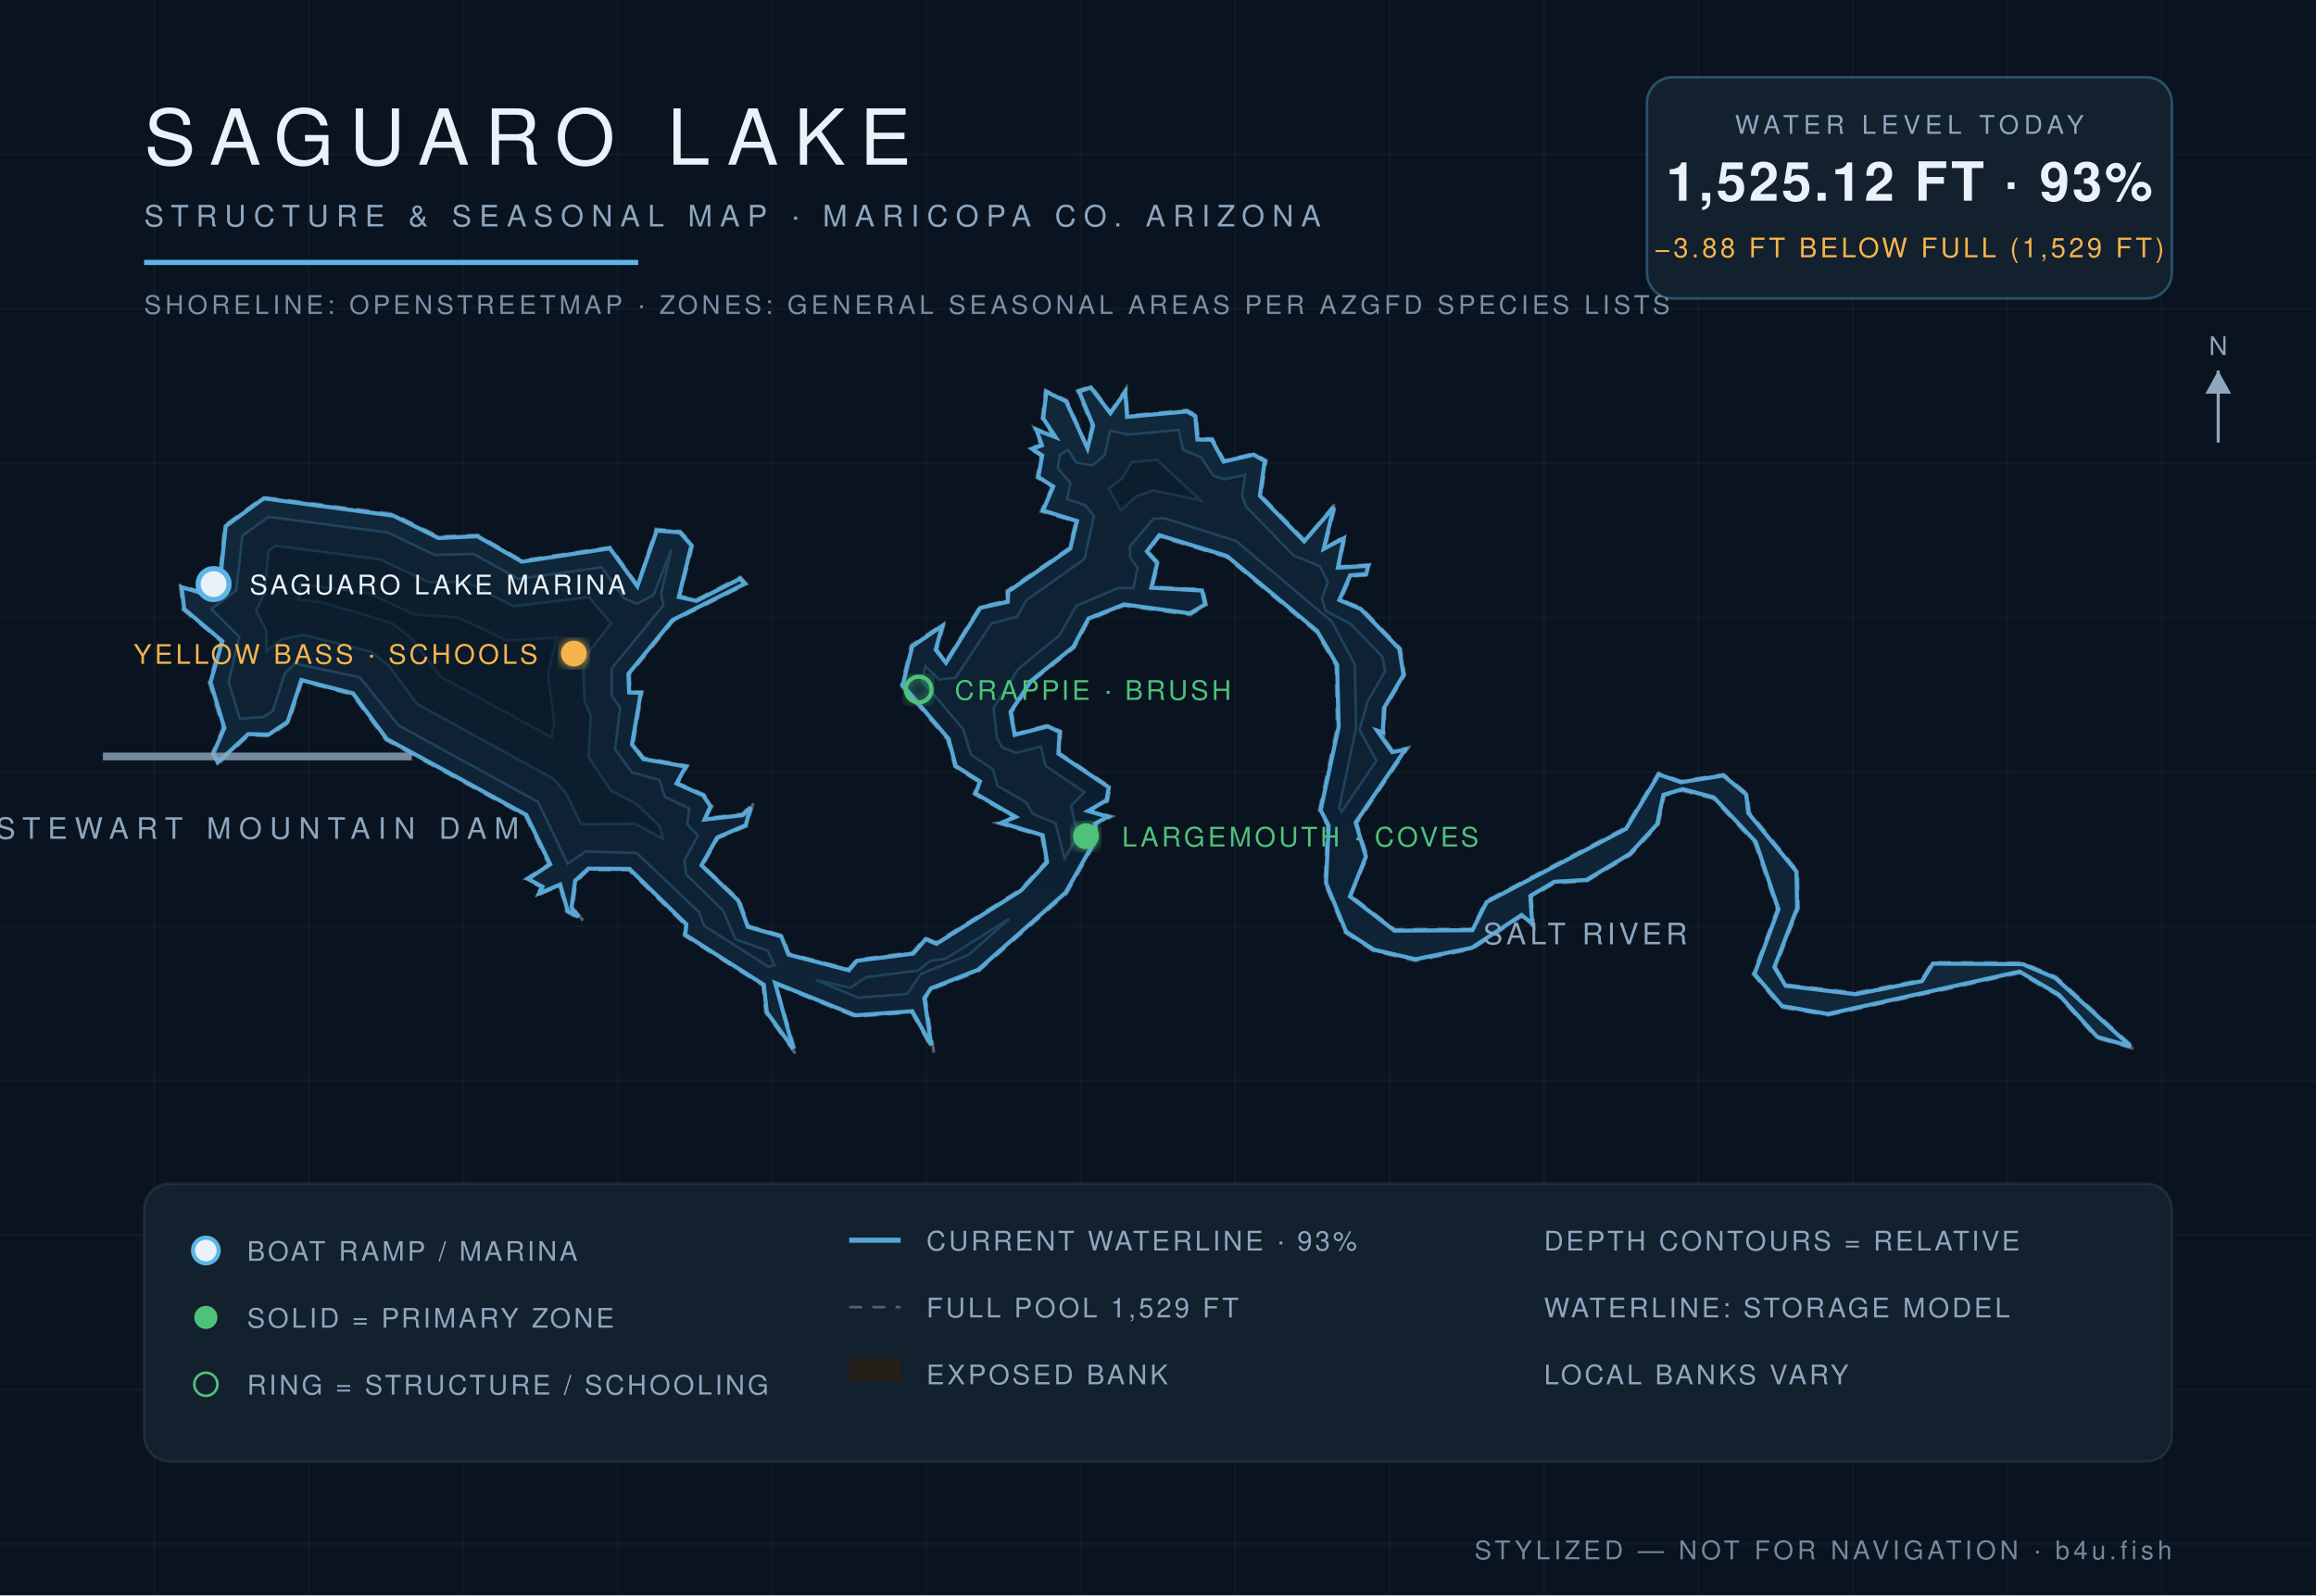
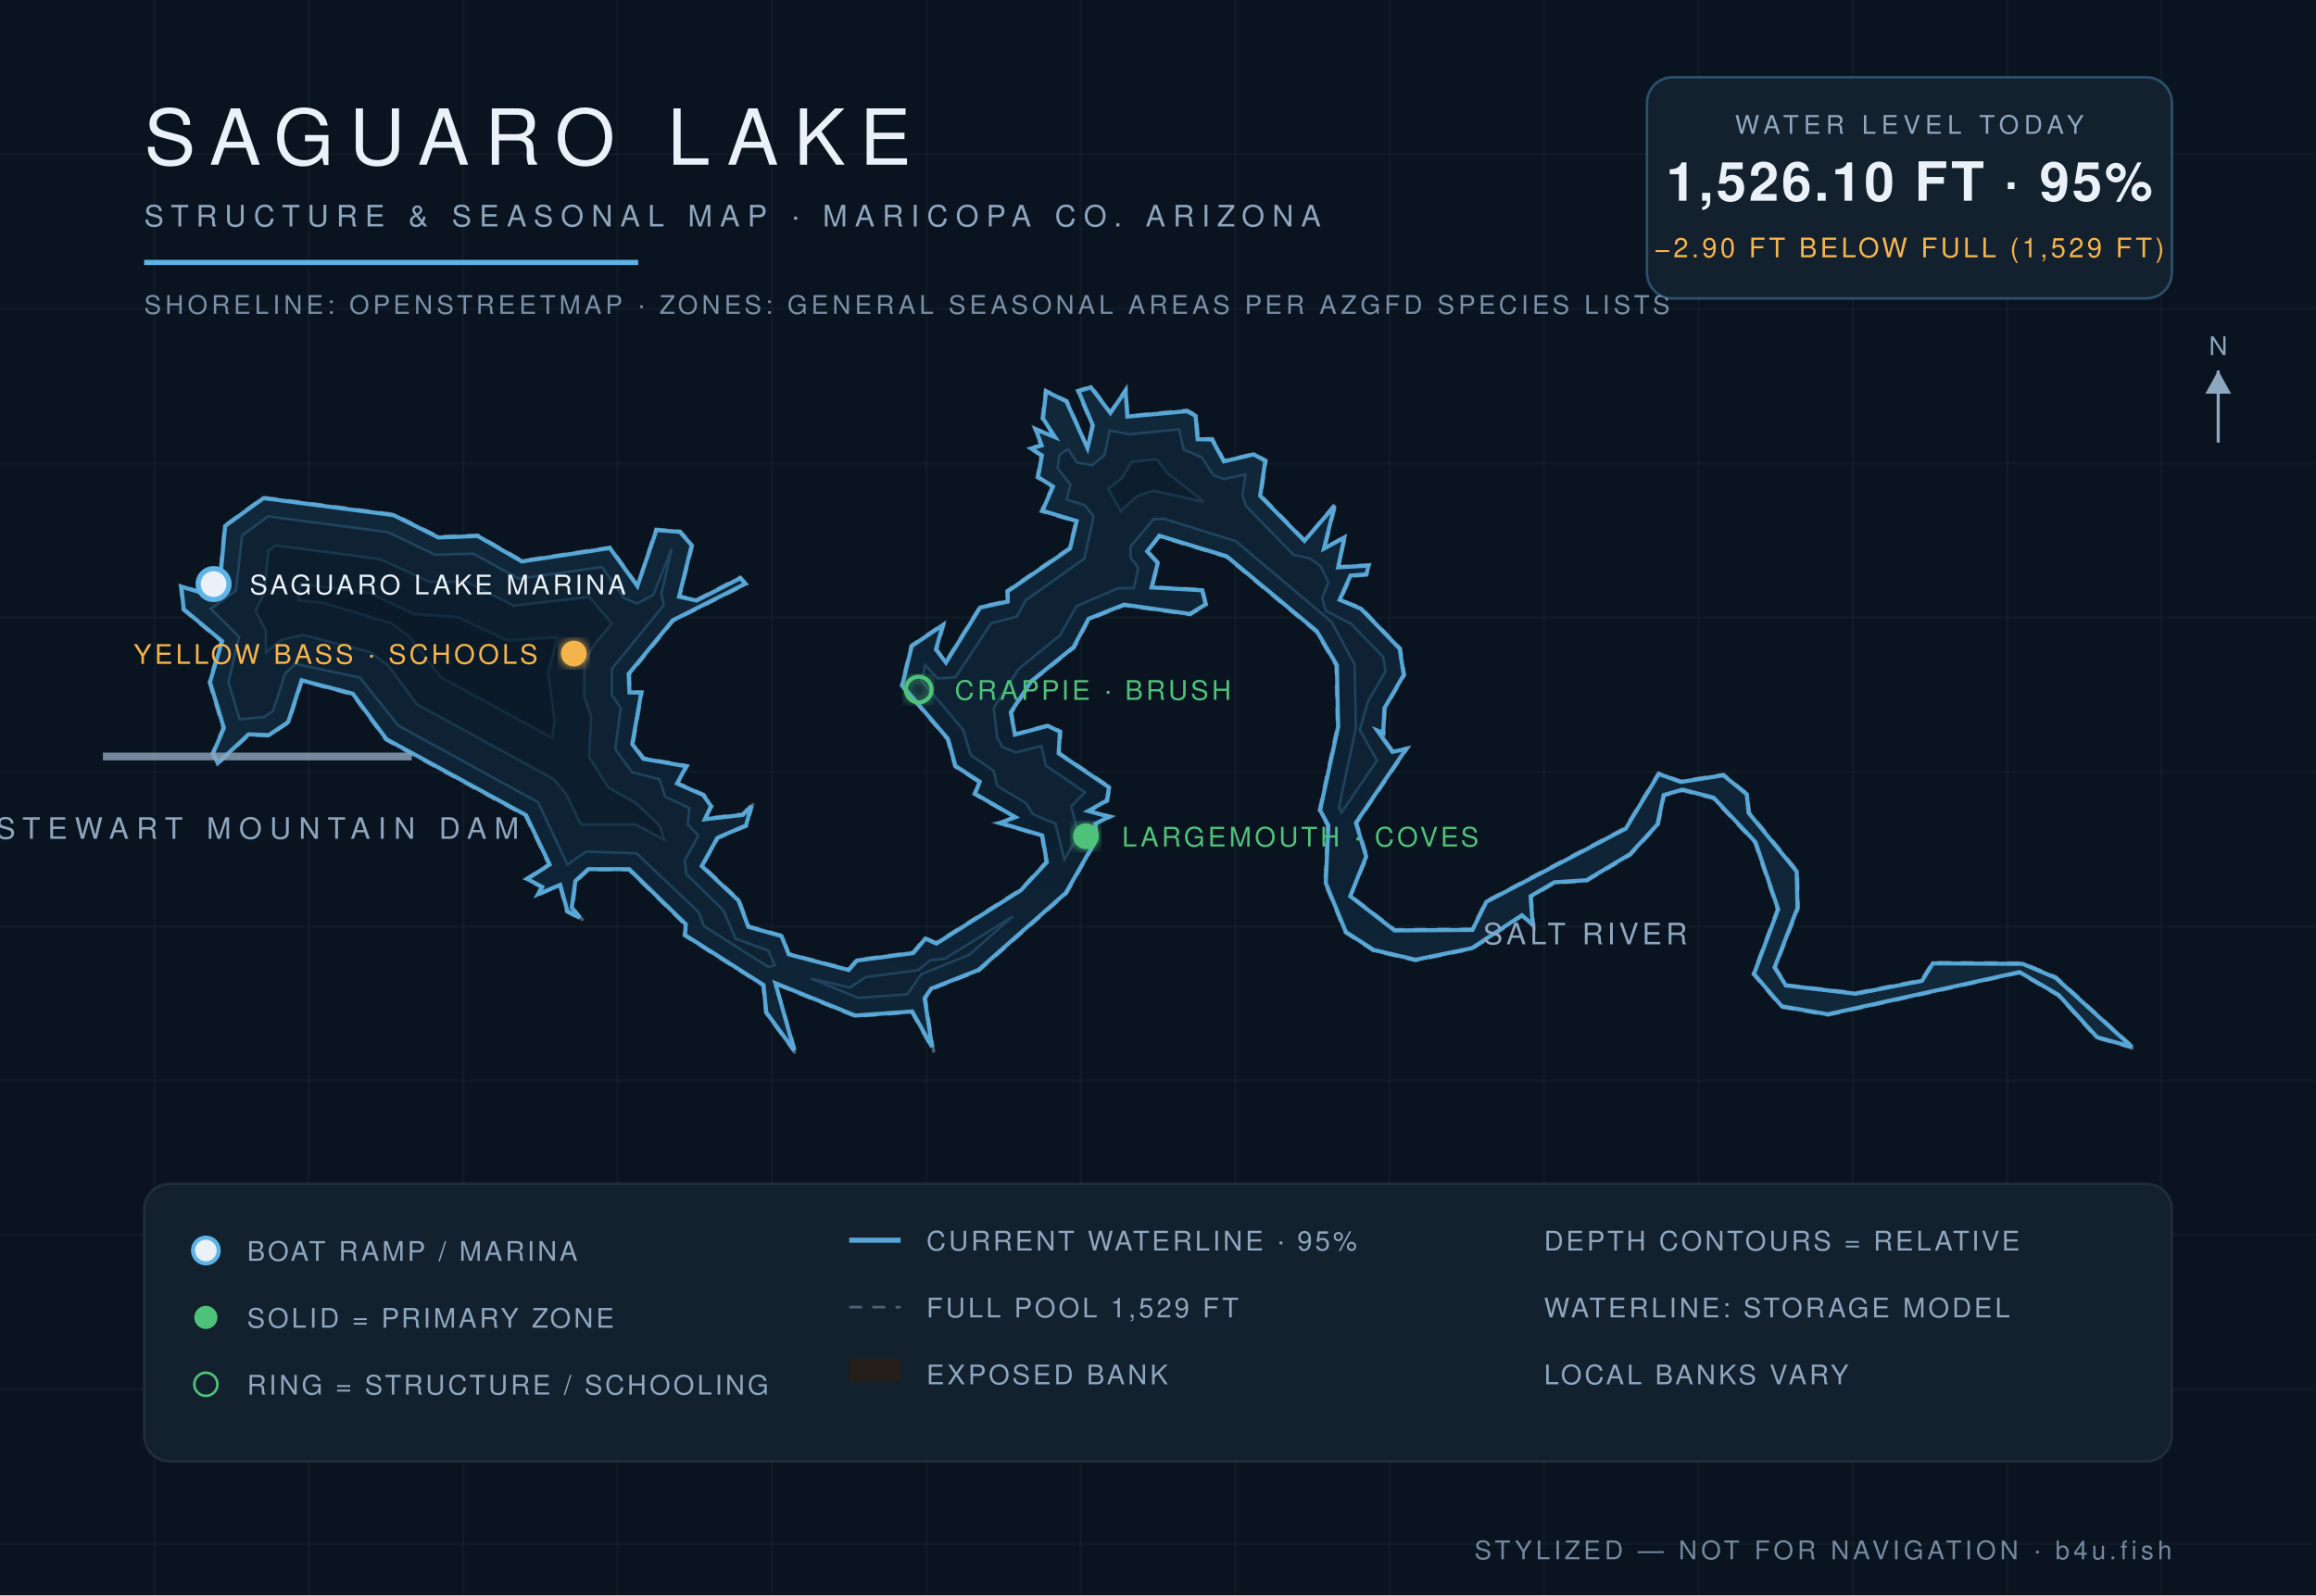
<svg xmlns="http://www.w3.org/2000/svg" viewBox="0 0 900 620" font-family="Helvetica,Arial,sans-serif">
  <defs>
    <radialGradient id="wg" cx="45%" cy="60%" r="80%">
      <stop offset="0%" stop-color="#0c1f31" />
      <stop offset="55%" stop-color="#102639" />
      <stop offset="100%" stop-color="#13293c" />
    </radialGradient>
    <filter id="glow">
      <feGaussianBlur stdDeviation="2.2" result="b" />
      <feMerge>
        <feMergeNode in="b" />
        <feMergeNode in="SourceGraphic" />
      </feMerge>
    </filter>
  </defs>
  <rect width="900" height="620" fill="#0a1420" />
  <g stroke="#ffffff" stroke-opacity="0.025">
    <line x1="60" y1="0" x2="60" y2="620" />
    <line x1="120" y1="0" x2="120" y2="620" />
    <line x1="180" y1="0" x2="180" y2="620" />
    <line x1="240" y1="0" x2="240" y2="620" />
    <line x1="300" y1="0" x2="300" y2="620" />
    <line x1="360" y1="0" x2="360" y2="620" />
    <line x1="420" y1="0" x2="420" y2="620" />
    <line x1="480" y1="0" x2="480" y2="620" />
    <line x1="540" y1="0" x2="540" y2="620" />
    <line x1="600" y1="0" x2="600" y2="620" />
    <line x1="660" y1="0" x2="660" y2="620" />
    <line x1="720" y1="0" x2="720" y2="620" />
    <line x1="780" y1="0" x2="780" y2="620" />
    <line x1="840" y1="0" x2="840" y2="620" />
    <line x1="0" y1="60" x2="900" y2="60" />
    <line x1="0" y1="120" x2="900" y2="120" />
    <line x1="0" y1="180" x2="900" y2="180" />
    <line x1="0" y1="240" x2="900" y2="240" />
    <line x1="0" y1="300" x2="900" y2="300" />
    <line x1="0" y1="360" x2="900" y2="360" />
    <line x1="0" y1="420" x2="900" y2="420" />
    <line x1="0" y1="480" x2="900" y2="480" />
    <line x1="0" y1="540" x2="900" y2="540" />
    <line x1="0" y1="600" x2="900" y2="600" />
  </g>
  <path d="M 524.9,348.0 L 531.4,332.9 L 527.3,319.9 L 547.3,290.5 L 541.3,291.8 L 535.6,283.8 L 537.8,285.6 L 538.3,275.3 L 545.9,262.4 L 544.3,252.0 L 529.1,236.2 L 521.0,233.1 L 525.1,224.0 L 531.3,223.6 L 532.3,219.4 L 520.3,220.2 L 522.9,208.1 L 514.9,213.0 L 519.4,195.0 L 507.1,209.9 L 490.1,192.5 L 492.1,178.9 L 487.3,176.2 L 475.8,179.0 L 471.2,170.4 L 465.7,170.5 L 465.0,161.4 L 461.3,159.3 L 438.2,161.6 L 437.7,150.7 L 431.5,160.1 L 424.1,150.0 L 418.6,151.8 L 424.3,165.5 L 422.6,173.8 L 414.7,155.7 L 406.2,151.6 L 404.9,162.7 L 409.7,169.8 L 401.8,166.1 L 404.4,173.0 L 399.7,174.1 L 404.5,177.1 L 402.9,185.6 L 408.8,189.2 L 404.5,198.8 L 418.0,202.7 L 415.4,213.0 L 391.2,229.6 L 391.3,233.4 L 380.7,235.8 L 367.4,257.2 L 364.1,252.4 L 367.1,242.0 L 354.0,250.8 L 350.2,266.5 L 368.1,287.4 L 371.0,298.0 L 380.4,304.0 L 378.4,308.6 L 394.2,317.7 L 387.2,319.8 L 404.7,324.9 L 406.4,334.9 L 396.5,345.7 L 363.7,366.3 L 359.5,364.3 L 354.7,370.1 L 332.8,372.9 L 329.8,376.6 L 306.6,370.6 L 304.0,363.5 L 291.0,359.9 L 287.3,349.7 L 273.1,336.4 L 279.0,325.8 L 290.2,321.1 L 292.8,311.7 L 288.5,316.3 L 274.1,318.0 L 276.8,313.3 L 273.6,308.7 L 263.4,304.3 L 267.3,297.6 L 250.2,294.5 L 246.1,289.1 L 249.6,268.8 L 244.9,268.9 L 244.7,262.2 L 261.6,241.4 L 290.2,227.0 L 287.7,224.2 L 270.6,233.0 L 264.2,231.6 L 269.3,211.8 L 264.4,206.4 L 254.8,205.6 L 247.8,227.4 L 237.2,212.6 L 202.9,217.8 L 185.7,207.9 L 170.5,208.5 L 153.0,199.8 L 102.3,193.2 L 87.2,204.2 L 85.1,226.5 L 78.8,230.1 L 70.0,227.5 L 71.1,237.0 L 85.9,249.3 L 81.2,265.1 L 86.6,283.0 L 82.4,292.8 L 84.5,297.2 L 96.8,285.7 L 104.6,286.1 L 112.3,280.8 L 117.4,264.8 L 136.9,270.0 L 149.9,287.6 L 204.1,317.1 L 213.2,336.0 L 204.1,341.6 L 210.4,344.9 L 208.0,348.4 L 217.5,344.2 L 220.1,354.4 L 226.8,358.0 L 222.6,352.7 L 223.9,342.7 L 228.7,338.1 L 244.3,338.1 L 266.2,359.5 L 265.8,363.6 L 296.4,383.0 L 297.5,393.6 L 309.7,410.3 L 301.4,382.5 L 332.3,395.1 L 354.3,393.5 L 362.9,409.0 L 359.7,387.9 L 362.2,384.5 L 380.4,377.4 L 414.5,347.3 L 426.5,326.1 L 425.9,320.4 L 432.2,317.3 L 423.3,315.2 L 430.5,311.4 L 431.4,305.8 L 411.7,292.6 L 412.3,284.2 L 407.3,281.7 L 394.6,285.2 L 393.2,276.9 L 401.1,264.9 L 417.6,251.7 L 423.2,240.9 L 436.8,235.4 L 462.5,239.0 L 468.9,235.1 L 467.5,229.0 L 447.8,228.1 L 450.3,218.7 L 446.2,214.4 L 450.5,208.6 L 476.5,216.5 L 511.4,245.6 L 519.1,258.7 L 519.6,282.5 L 512.6,315.0 L 515.8,320.8 L 514.8,343.3 L 522.7,362.5 L 533.7,369.6 L 550.1,373.4 L 572.1,368.9 L 591.5,356.1 L 596.1,360.3 L 595.1,348.6 L 604.1,343.3 L 616.6,342.5 L 633.7,332.3 L 644.5,320.6 L 646.8,309.2 L 653.8,307.3 L 665.7,310.4 L 681.8,327.5 L 690.6,353.4 L 681.2,378.6 L 692.2,391.5 L 710.3,394.6 L 784.7,378.2 L 799.8,387.0 L 814.7,403.4 L 830.0,407.8 L 799.0,379.6 L 786.1,374.2 L 750.8,374.0 L 746.7,380.8 L 721.1,385.8 L 694.2,382.7 L 690.0,376.0 L 698.9,353.0 L 698.6,338.5 L 679.9,315.7 L 679.1,308.5 L 669.8,300.9 L 653.2,303.5 L 644.4,300.4 L 631.5,321.7 L 577.3,350.2 L 572.0,361.0 L 542.0,361.2 L 524.9,348.0 Z" fill="#241f19" fill-opacity="0.9" stroke="#8ea6be" stroke-opacity="0.5" stroke-width="1.2" stroke-dasharray="5 4" />
-   <path d="M 524.6,348.4 L 541.9,361.7 L 572.2,361.5 L 577.7,350.6 L 631.9,322.1 L 644.6,301.0 L 653.2,304.0 L 669.7,301.4 L 678.6,308.8 L 679.4,316.0 L 698.1,338.7 L 698.4,352.9 L 689.5,375.9 L 693.9,383.1 L 721.1,386.4 L 746.9,381.3 L 751.1,374.5 L 786.0,374.7 L 798.7,380.1 L 828.0,406.7 L 815.0,403.0 L 800.1,386.6 L 784.8,377.6 L 710.3,394.1 L 692.5,391.0 L 681.8,378.5 L 691.1,353.4 L 682.3,327.2 L 666.0,309.9 L 653.9,306.7 L 646.4,308.9 L 644.0,320.3 L 633.3,331.9 L 616.5,342.0 L 604.0,342.7 L 594.7,348.2 L 595.4,359.0 L 591.3,355.6 L 571.9,368.4 L 550.1,372.8 L 533.9,369.1 L 523.1,362.1 L 515.3,343.2 L 516.3,320.8 L 513.2,314.9 L 520.2,282.5 L 519.6,258.4 L 511.8,245.2 L 476.8,216.1 L 450.5,208.0 L 445.7,214.3 L 449.7,218.9 L 447.4,228.4 L 467.1,229.5 L 468.3,234.9 L 462.4,238.4 L 436.8,234.9 L 423.0,240.4 L 417.1,251.4 L 400.7,264.6 L 392.7,276.7 L 394.3,285.6 L 407.2,282.3 L 411.8,284.5 L 411.3,292.9 L 430.9,306.0 L 430.0,311.0 L 422.8,315.2 L 430.6,317.4 L 425.5,320.1 L 425.9,326.0 L 414.1,346.9 L 380.1,376.9 L 361.8,384.1 L 359.2,387.9 L 361.9,406.2 L 354.5,393.0 L 332.4,394.6 L 301.2,382.0 L 308.3,407.6 L 298.0,393.4 L 296.8,382.7 L 266.3,363.3 L 266.7,359.2 L 244.6,337.7 L 228.6,337.6 L 223.5,342.3 L 222.1,352.7 L 224.8,356.3 L 220.6,354.0 L 217.7,343.8 L 209.5,347.2 L 210.8,344.6 L 205.2,341.6 L 213.8,335.9 L 204.5,316.7 L 150.3,287.2 L 137.2,269.5 L 117.1,264.3 L 111.8,280.5 L 104.4,285.5 L 96.5,285.3 L 84.6,296.3 L 82.9,292.8 L 87.2,282.9 L 81.8,265.1 L 86.4,249.2 L 71.6,236.7 L 70.6,228.2 L 78.8,230.6 L 85.4,226.9 L 87.7,204.5 L 102.5,193.7 L 152.8,200.4 L 170.4,209.1 L 185.5,208.4 L 202.8,218.3 L 237.0,213.1 L 247.7,227.9 L 255.2,206.2 L 264.2,206.9 L 268.7,211.9 L 263.8,232.0 L 270.7,233.5 L 287.6,224.9 L 289.4,226.9 L 261.3,241.0 L 244.2,261.9 L 244.5,269.1 L 249.0,269.3 L 245.6,289.3 L 250.0,295.0 L 266.5,297.9 L 262.9,304.5 L 273.2,309.1 L 276.1,313.3 L 273.8,318.5 L 288.7,316.8 L 291.7,313.7 L 289.8,320.7 L 278.7,325.5 L 272.6,336.3 L 286.9,350.0 L 290.6,360.2 L 303.6,363.9 L 306.4,371.0 L 329.9,377.1 L 333.0,373.4 L 354.9,370.6 L 359.7,365.0 L 363.9,366.8 L 396.8,346.1 L 406.9,335.1 L 405.2,324.6 L 389.1,319.8 L 394.7,317.5 L 379.1,308.4 L 380.8,303.7 L 371.4,297.7 L 368.6,287.1 L 350.8,266.3 L 354.5,251.2 L 366.2,243.2 L 363.6,252.5 L 367.6,257.6 L 381.0,236.2 L 391.6,233.9 L 391.8,229.9 L 415.9,213.2 L 418.5,202.5 L 405.3,198.4 L 409.3,189.1 L 403.5,185.4 L 405.0,177.0 L 401.0,174.4 L 404.9,173.1 L 402.8,167.1 L 410.2,169.9 L 405.4,162.6 L 406.6,152.3 L 414.3,156.0 L 422.6,174.3 L 424.8,165.4 L 419.3,152.1 L 423.9,150.6 L 431.5,160.6 L 437.3,152.3 L 438.0,162.0 L 461.2,159.9 L 464.5,161.7 L 465.3,170.8 L 470.9,170.9 L 475.5,179.4 L 487.2,176.7 L 491.5,179.2 L 489.6,192.7 L 506.8,210.4 L 518.3,197.1 L 514.4,213.3 L 522.2,209.2 L 519.9,220.6 L 531.7,219.9 L 530.9,223.1 L 524.7,223.6 L 520.5,233.2 L 528.8,236.7 L 543.8,252.2 L 545.4,262.3 L 537.8,275.2 L 537.4,284.6 L 535.1,283.9 L 541.0,292.3 L 546.1,291.3 L 526.8,319.7 L 530.8,332.9 L 524.6,348.4 Z" fill="url(#wg)" stroke="#5eb4e7" stroke-opacity="0.9" stroke-width="1.6" />
-   <path d="M 82.2,236.7 L 91.8,229.5 L 94.2,208.2 L 104.3,200.9 L 150.8,207.0 L 168.9,215.7 L 183.9,215.3 L 201.5,225.0 L 233.8,220.5 L 242.5,232.5 L 247.5,234.7 L 254.0,231.2 L 260.9,213.5 L 256.9,230.8 L 257.8,235.2 L 237.7,259.8 L 237.7,270.3 L 241.0,275.1 L 239.0,291.2 L 245.5,300.2 L 256.2,303.1 L 258.4,309.7 L 267.8,314.2 L 267.1,320.4 L 271.2,324.8 L 266.0,334.3 L 266.6,339.8 L 281.0,353.9 L 285.8,365.0 L 298.4,369.6 L 300.9,375.1 L 298.6,375.7 L 273.6,359.8 L 271.7,354.5 L 247.4,331.5 L 227.6,330.9 L 220.6,335.7 L 209.1,311.7 L 154.9,281.9 L 139.8,263.2 L 114.8,257.9 L 110.7,261.6 L 106.0,276.2 L 102.5,278.6 L 93.2,279.3 L 88.9,265.1 L 93.0,247.5 L 82.2,236.7 Z" fill="#0e2233" stroke="#5eb4e7" stroke-opacity="0.22" stroke-width="1" />
-   <path d="M 317.0,380.9 L 330.4,383.9 L 336.6,379.8 L 356.7,377.2 L 361.6,373.4 L 367.3,372.7 L 392.2,357.1 L 376.5,371.0 L 357.9,378.5 L 352.5,386.3 L 333.5,387.7 L 317.0,380.9 Z" fill="#0e2233" stroke="#5eb4e7" stroke-opacity="0.22" stroke-width="1" />
-   <path d="M 413.7,333.7 L 410.2,320.0 L 401.4,316.3 L 398.8,311.9 L 387.6,305.4 L 385.8,299.0 L 377.3,293.3 L 374.3,283.4 L 358.3,264.5 L 359.6,258.9 L 365.0,264.1 L 371.3,263.4 L 385.3,242.3 L 395.3,239.7 L 398.7,233.4 L 421.5,217.2 L 425.1,200.6 L 421.7,196.3 L 414.7,194.0 L 416.0,187.7 L 411.1,182.0 L 411.9,176.8 L 415.0,174.8 L 418.3,179.8 L 424.5,180.9 L 429.3,176.9 L 431.4,167.4 L 438.6,168.9 L 458.0,167.1 L 459.7,174.8 L 466.8,177.8 L 471.5,184.9 L 475.7,186.3 L 483.8,184.6 L 482.7,192.6 L 484.1,196.8 L 502.6,215.8 L 512.9,220.1 L 516.0,226.2 L 513.7,232.5 L 515.1,237.4 L 524.9,242.5 L 537.3,255.4 L 538.2,261.0 L 531.5,272.5 L 528.3,283.7 L 534.9,295.6 L 521.3,315.6 L 520.4,313.9 L 527.0,282.8 L 526.5,258.2 L 517.5,241.5 L 480.3,210.2 L 452.4,201.4 L 448.2,201.6 L 439.1,212.3 L 439.2,216.7 L 442.1,220.8 L 440.4,228.5 L 434.5,228.5 L 418.3,235.4 L 411.7,246.9 L 395.7,260.0 L 386.1,275.1 L 387.4,286.8 L 389.5,290.5 L 394.8,292.6 L 404.5,290.1 L 406.3,297.6 L 421.4,307.9 L 416.2,313.3 L 418.9,324.5 L 413.7,333.7 Z" fill="#0e2233" stroke="#5eb4e7" stroke-opacity="0.22" stroke-width="1" />
-   <path d="M 103.6,253.0 L 103.4,244.9 L 99.5,237.4 L 102.7,230.7 L 104.4,214.0 L 107.1,212.1 L 147.6,217.4 L 166.7,226.3 L 181.2,226.2 L 199.5,235.6 L 228.9,232.1 L 237.5,242.3 L 229.1,253.0 L 226.7,260.0 L 227.1,272.2 L 229.6,278.4 L 228.7,294.3 L 237.4,307.3 L 247.2,312.4 L 256.2,321.0 L 257.8,326.1 L 246.9,320.2 L 225.8,320.3 L 220.0,308.3 L 215.1,302.7 L 162.1,273.6 L 150.9,258.5 L 144.1,253.3 L 117.7,246.7 L 109.4,248.5 L 103.6,253.0 Z" fill="#0c1e2e" stroke="#5eb4e7" stroke-opacity="0.15" stroke-width="1" />
-   <path d="M 435.6,198.3 L 430.9,189.9 L 436.1,185.9 L 439.8,179.6 L 449.6,178.7 L 466.6,194.5 L 448.2,190.6 L 441.7,192.8 L 435.6,198.3 Z" fill="#0c1e2e" stroke="#5eb4e7" stroke-opacity="0.15" stroke-width="1" />
-   <path d="M 116.2,233.0 L 116.9,227.2 L 143.6,230.7 L 160.8,238.8 L 177.9,240.0 L 197.0,249.0 L 216.3,247.9 L 212.9,261.7 L 215.3,280.4 L 214.4,286.5 L 171.3,263.0 L 159.5,247.6 L 152.2,242.1 L 125.5,234.1 L 116.2,233.0 Z" fill="#0a1a29" stroke="#5eb4e7" stroke-opacity="0.1" stroke-width="1" />
+   <path d="M 524.7,348.3 L 541.9,361.6 L 572.2,361.4 L 577.6,350.5 L 631.8,322.0 L 644.6,300.8 L 653.2,303.9 L 669.7,301.3 L 678.8,308.7 L 679.5,315.9 L 698.2,338.7 L 698.5,352.9 L 689.6,376.0 L 694.0,383.0 L 721.1,386.2 L 746.9,381.2 L 751.1,374.4 L 786.0,374.6 L 798.8,380.0 L 828.5,406.9 L 814.9,403.1 L 800.0,386.7 L 784.8,377.8 L 710.3,394.2 L 692.4,391.1 L 681.6,378.5 L 691.0,353.4 L 682.2,327.3 L 665.9,310.0 L 653.8,306.9 L 646.5,309.0 L 644.1,320.4 L 633.4,332.0 L 616.5,342.1 L 604.0,342.9 L 594.8,348.3 L 595.6,359.4 L 591.4,355.7 L 572.0,368.5 L 550.1,373.0 L 533.8,369.2 L 523.0,362.2 L 515.2,343.2 L 516.2,320.8 L 513.0,314.9 L 520.0,282.5 L 519.5,258.5 L 511.7,245.3 L 476.7,216.2 L 450.5,208.2 L 445.8,214.3 L 449.9,218.8 L 447.5,228.3 L 467.2,229.4 L 468.5,234.9 L 462.4,238.6 L 436.8,235.0 L 423.0,240.5 L 417.2,251.5 L 400.8,264.7 L 392.8,276.8 L 394.4,285.5 L 407.2,282.1 L 411.9,284.4 L 411.4,292.8 L 431.0,306.0 L 430.1,311.1 L 422.9,315.2 L 431.0,317.4 L 425.6,320.2 L 426.1,326.1 L 414.2,347.0 L 380.2,377.0 L 361.9,384.2 L 359.3,387.9 L 362.2,406.9 L 354.5,393.1 L 332.4,394.7 L 301.3,382.1 L 308.7,408.3 L 297.8,393.5 L 296.7,382.8 L 266.2,363.4 L 266.5,359.2 L 244.5,337.8 L 228.6,337.8 L 223.6,342.4 L 222.2,352.7 L 225.3,356.7 L 220.5,354.1 L 217.7,343.9 L 209.1,347.5 L 210.7,344.7 L 204.9,341.6 L 213.6,336.0 L 204.4,316.8 L 150.2,287.3 L 137.1,269.6 L 117.2,264.4 L 112.0,280.6 L 104.5,285.7 L 96.6,285.4 L 84.6,296.6 L 82.8,292.8 L 87.0,282.9 L 81.6,265.1 L 86.3,249.2 L 71.4,236.8 L 70.5,228.0 L 78.8,230.5 L 85.4,226.8 L 87.5,204.4 L 102.4,193.6 L 152.9,200.2 L 170.4,208.9 L 185.6,208.3 L 202.8,218.2 L 237.0,213.0 L 247.7,227.8 L 255.1,206.0 L 264.2,206.7 L 268.8,211.9 L 263.9,231.9 L 270.7,233.4 L 287.7,224.7 L 289.6,226.9 L 261.4,241.1 L 244.3,261.9 L 244.6,269.1 L 249.2,269.2 L 245.7,289.2 L 250.0,294.9 L 266.7,297.8 L 263.1,304.5 L 273.3,309.0 L 276.3,313.3 L 273.9,318.4 L 288.7,316.7 L 292.0,313.2 L 289.9,320.8 L 278.8,325.6 L 272.7,336.6 L 287.0,350.0 L 290.8,360.2 L 303.7,363.8 L 306.5,370.9 L 329.8,377.0 L 333.0,373.3 L 354.9,370.4 L 359.6,364.8 L 363.9,366.7 L 396.7,346.0 L 406.8,335.1 L 405.0,324.7 L 388.6,319.8 L 394.6,317.6 L 378.9,308.5 L 380.7,303.8 L 371.3,297.7 L 368.4,287.2 L 350.6,266.4 L 354.3,251.1 L 366.4,242.9 L 363.7,252.4 L 367.6,257.5 L 380.9,236.1 L 391.6,233.8 L 391.6,229.8 L 415.8,213.2 L 418.4,202.5 L 405.1,198.5 L 409.2,189.1 L 403.4,185.4 L 404.9,177.0 L 400.7,174.3 L 404.8,173.1 L 402.5,166.9 L 410.0,169.9 L 405.3,162.6 L 406.5,152.1 L 414.4,156.0 L 422.6,174.2 L 424.7,165.4 L 419.1,152.0 L 423.9,150.5 L 431.5,160.5 L 437.4,151.9 L 438.1,161.9 L 461.3,159.8 L 464.6,161.6 L 465.4,170.7 L 471.0,170.8 L 475.6,179.3 L 487.2,176.6 L 491.7,179.1 L 489.7,192.7 L 506.9,210.2 L 518.6,196.6 L 514.5,213.2 L 522.4,208.9 L 520.0,220.5 L 531.8,219.8 L 531.0,223.2 L 524.8,223.7 L 520.6,233.1 L 528.9,236.6 L 543.9,252.1 L 545.5,262.3 L 538.0,275.2 L 537.5,284.8 L 535.2,283.9 L 541.1,292.2 L 546.4,291.1 L 526.9,319.8 L 530.9,332.9 L 524.7,348.3 Z" fill="url(#wg)" stroke="#5eb4e7" stroke-opacity="0.9" stroke-width="1.6" />
+   <path d="M 81.9,236.6 L 91.7,229.5 L 94.1,208.1 L 104.2,200.7 L 150.9,206.9 L 169.0,215.6 L 183.9,215.2 L 201.6,224.9 L 233.9,220.4 L 242.5,232.4 L 247.5,234.6 L 253.9,231.2 L 261.0,213.3 L 257.0,230.8 L 257.9,235.2 L 237.8,259.9 L 237.8,270.2 L 241.2,275.1 L 239.1,291.1 L 245.6,300.1 L 256.3,302.9 L 258.5,309.6 L 267.9,314.1 L 267.2,320.4 L 271.4,324.7 L 266.1,334.4 L 266.7,339.7 L 281.1,353.8 L 285.9,364.9 L 298.5,369.4 L 301.1,375.2 L 298.6,375.8 L 273.5,359.9 L 271.6,354.6 L 247.3,331.6 L 227.7,331.0 L 220.5,336.0 L 209.1,311.8 L 154.8,282.0 L 139.8,263.3 L 114.8,258.0 L 110.8,261.7 L 106.1,276.3 L 102.5,278.7 L 93.1,279.5 L 88.8,265.1 L 92.9,247.5 L 81.9,236.6 Z" fill="#0e2233" stroke="#5eb4e7" stroke-opacity="0.22" stroke-width="1" />
+   <path d="M 315.1,380.3 L 330.3,383.8 L 336.6,379.7 L 356.7,377.1 L 361.5,373.2 L 367.2,372.6 L 393.6,356.1 L 376.6,371.1 L 358.0,378.6 L 352.6,386.4 L 333.5,387.8 L 315.1,380.3 Z" fill="#0e2233" stroke="#5eb4e7" stroke-opacity="0.22" stroke-width="1" />
+   <path d="M 413.6,334.1 L 410.1,320.1 L 401.3,316.4 L 398.7,312.1 L 387.5,305.5 L 386.1,299.6 L 377.2,293.4 L 374.2,283.5 L 358.1,264.6 L 359.6,258.5 L 364.4,263.7 L 371.3,263.2 L 385.2,242.2 L 395.2,239.6 L 398.6,233.3 L 421.4,217.1 L 425.0,200.7 L 421.7,196.4 L 414.5,194.1 L 416.0,188.3 L 411.0,182.0 L 411.7,176.7 L 415.1,174.6 L 418.4,179.7 L 424.4,180.8 L 429.2,176.9 L 431.3,167.3 L 438.6,168.8 L 458.2,166.9 L 459.9,174.7 L 466.9,177.7 L 471.6,184.8 L 475.7,186.2 L 484.0,184.4 L 482.8,192.6 L 484.2,196.7 L 502.7,215.7 L 508.8,216.9 L 513.1,220.0 L 516.2,226.2 L 513.8,232.5 L 515.2,237.4 L 525.0,242.4 L 537.5,255.3 L 538.4,261.0 L 531.6,272.6 L 528.4,283.7 L 535.1,295.6 L 521.3,315.8 L 520.3,313.9 L 526.9,282.8 L 526.4,258.2 L 517.4,241.6 L 480.2,210.3 L 452.3,201.6 L 448.3,201.7 L 439.3,212.4 L 439.3,216.6 L 442.3,220.7 L 440.6,228.6 L 434.5,228.6 L 418.4,235.5 L 411.8,247.0 L 395.8,260.0 L 386.2,275.1 L 387.5,286.7 L 389.6,290.4 L 394.8,292.4 L 404.7,289.9 L 406.4,297.5 L 421.6,307.9 L 416.3,313.4 L 419.1,324.6 L 413.6,334.1 Z" fill="#0e2233" stroke="#5eb4e7" stroke-opacity="0.22" stroke-width="1" />
+   <path d="M 103.4,253.5 L 103.3,245.0 L 99.3,237.4 L 102.6,230.7 L 104.3,214.0 L 107.1,212.0 L 147.7,217.3 L 166.8,226.1 L 181.3,226.1 L 199.6,235.4 L 229.0,232.0 L 237.7,242.3 L 230.2,251.5 L 227.1,258.3 L 227.0,270.5 L 229.7,278.4 L 228.9,294.2 L 236.3,306.0 L 247.3,312.3 L 256.3,320.9 L 258.1,326.3 L 246.9,320.4 L 225.7,320.4 L 219.9,308.4 L 215.1,302.8 L 162.0,273.7 L 150.8,258.6 L 144.0,253.5 L 117.7,246.8 L 109.5,248.6 L 103.4,253.5 Z" fill="#0c1e2e" stroke="#5eb4e7" stroke-opacity="0.15" stroke-width="1" />
+   <path d="M 435.5,198.6 L 430.7,189.9 L 436.0,185.8 L 439.7,179.5 L 449.6,178.5 L 453.6,183.8 L 467.9,195.1 L 448.2,190.7 L 441.8,192.9 L 435.5,198.6 Z" fill="#0c1e2e" stroke="#5eb4e7" stroke-opacity="0.15" stroke-width="1" />
+   <path d="M 116.0,233.2 L 116.8,227.0 L 143.6,230.5 L 160.9,238.7 L 177.9,239.9 L 197.0,248.9 L 216.5,247.7 L 213.0,261.7 L 215.5,280.4 L 214.5,286.7 L 171.2,263.1 L 159.4,247.7 L 152.1,242.2 L 125.5,234.2 L 116.0,233.2 Z" fill="#0a1a29" stroke="#5eb4e7" stroke-opacity="0.1" stroke-width="1" />
  <text x="616" y="367" fill="#8ea6be" font-size="11.5" letter-spacing="1.6" text-anchor="middle">SALT RIVER</text>
  <line x1="40" y1="294" x2="160" y2="294" stroke="#8ea6be" stroke-width="3" stroke-opacity="0.8" />
  <text x="100" y="326" fill="#8ea6be" font-size="11.5" letter-spacing="3" text-anchor="middle">STEWART MOUNTAIN DAM</text>
  <circle cx="83" cy="227" r="6" fill="#eaf1f8" stroke="#5eb4e7" stroke-width="2" />
  <text x="97" y="231" fill="#eaf1f8" font-size="10.5" letter-spacing="1.2" text-anchor="start">SAGUARO LAKE MARINA</text>
  <circle cx="223" cy="254" r="5" fill="#f5b44c" filter="url(#glow)" />
  <text x="209" y="258" fill="#f5b44c" font-size="10.5" letter-spacing="1.2" text-anchor="end">YELLOW BASS · SCHOOLS</text>
  <circle cx="422" cy="325" r="5" fill="#4fc27a" filter="url(#glow)" />
  <text x="436" y="329" fill="#4fc27a" font-size="10.5" letter-spacing="1.2" text-anchor="start">LARGEMOUTH · COVES</text>
  <circle cx="357" cy="268" r="5" fill="none" stroke="#4fc27a" stroke-width="1.6" filter="url(#glow)" />
  <text x="371" y="272" fill="#4fc27a" font-size="10.5" letter-spacing="1.2" text-anchor="start">CRAPPIE · BRUSH</text>
  <text x="56" y="64" fill="#eaf1f8" font-size="30" letter-spacing="6" font-weight="300">SAGUARO LAKE</text>
  <text x="56" y="88" fill="#8ea6be" font-size="11.5" letter-spacing="3">STRUCTURE &amp; SEASONAL MAP · MARICOPA CO. ARIZONA</text>
  <line x1="56" y1="102" x2="248" y2="102" stroke="#5eb4e7" stroke-width="2" />
  <text x="56" y="122" fill="#8ea6be" font-size="10" letter-spacing="1.5" opacity="0.85">SHORELINE: OPENSTREETMAP · ZONES: GENERAL SEASONAL AREAS PER AZGFD SPECIES LISTS</text>
  <g>
    <rect x="640" y="30" width="204" height="86" rx="10" fill="#13202e" stroke="#5eb4e7" stroke-opacity="0.35" />
    <text x="742" y="52" fill="#8ea6be" font-size="10" letter-spacing="2" text-anchor="middle">WATER LEVEL TODAY</text>
-     <text x="742" y="78" fill="#eaf1f8" font-size="21" letter-spacing="1" text-anchor="middle" font-weight="600">1,525.12 FT · 93%</text>
-     <text x="742" y="100" fill="#f5b44c" font-size="10.5" letter-spacing="1.2" text-anchor="middle">−3.88 FT BELOW FULL (1,529 FT)</text>
+     <text x="742" y="78" fill="#eaf1f8" font-size="21" letter-spacing="1" text-anchor="middle" font-weight="600">1,526.10 FT · 95%</text>
+     <text x="742" y="100" fill="#f5b44c" font-size="10.5" letter-spacing="1.2" text-anchor="middle">−2.90 FT BELOW FULL (1,529 FT)</text>
  </g>
  <g font-size="10.5" letter-spacing="1.1">
    <rect x="56" y="460" width="788" height="108" rx="10" fill="#13202e" stroke="#ffffff" stroke-opacity="0.08" />
    <circle cx="80" cy="486" r="5" fill="#eaf1f8" stroke="#5eb4e7" stroke-width="1.6" />
    <text x="96" y="490" fill="#8ea6be">BOAT RAMP / MARINA</text>
    <circle cx="80" cy="512" r="4.5" fill="#4fc27a" />
    <text x="96" y="516" fill="#8ea6be">SOLID = PRIMARY ZONE</text>
    <circle cx="80" cy="538" r="4.5" fill="none" stroke="#4fc27a" />
    <text x="96" y="542" fill="#8ea6be">RING = STRUCTURE / SCHOOLING</text>
    <line x1="330" y1="482" x2="350" y2="482" stroke="#5eb4e7" stroke-opacity="0.9" stroke-width="2" />
-     <text x="360" y="486" fill="#8ea6be">CURRENT WATERLINE · 93%</text>
+     <text x="360" y="486" fill="#8ea6be">CURRENT WATERLINE · 95%</text>
    <line x1="330" y1="508" x2="350" y2="508" stroke="#8ea6be" stroke-opacity="0.5" stroke-dasharray="5 4" />
    <text x="360" y="512" fill="#8ea6be">FULL POOL 1,529 FT</text>
    <rect x="330" y="528" width="20" height="9" fill="#241f19" />
    <text x="360" y="538" fill="#8ea6be">EXPOSED BANK</text>
    <text x="600" y="486" fill="#8ea6be">DEPTH CONTOURS = RELATIVE</text>
    <text x="600" y="512" fill="#8ea6be">WATERLINE: STORAGE MODEL</text>
    <text x="600" y="538" fill="#8ea6be">LOCAL BANKS VARY</text>
  </g>
  <text x="844" y="606" fill="#8ea6be" font-size="10" letter-spacing="1.5" text-anchor="end" opacity="0.8">STYLIZED — NOT FOR NAVIGATION · b4u.fish</text>
  <g transform="translate(862,158)" stroke="#8ea6be" fill="#8ea6be">
    <line x1="0" y1="14" x2="0" y2="-14" stroke-width="1.2" />
    <path d="M 0,-14 l 5,9 h -10 z" stroke="none" />
    <text x="0" y="-20" font-size="10" text-anchor="middle" stroke="none">N</text>
  </g>
</svg>
